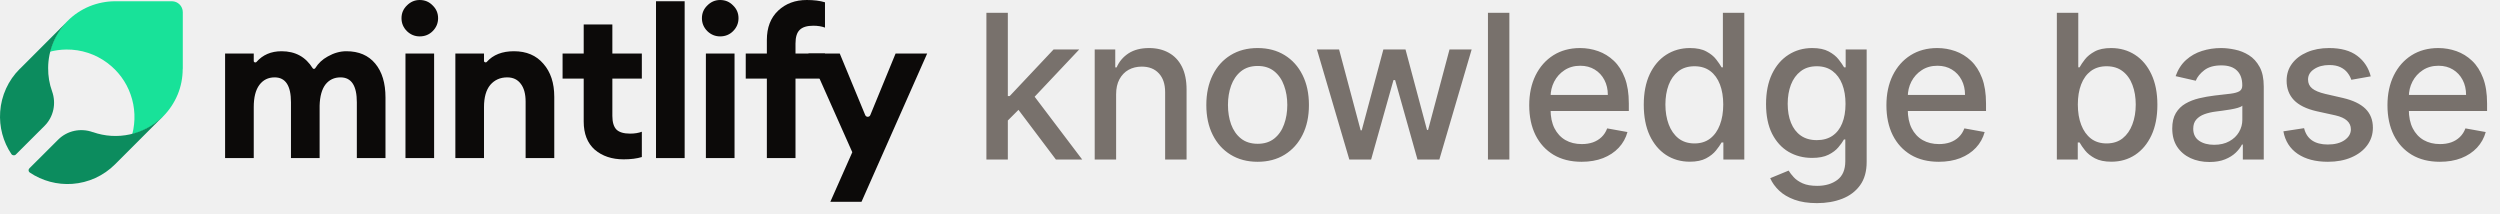
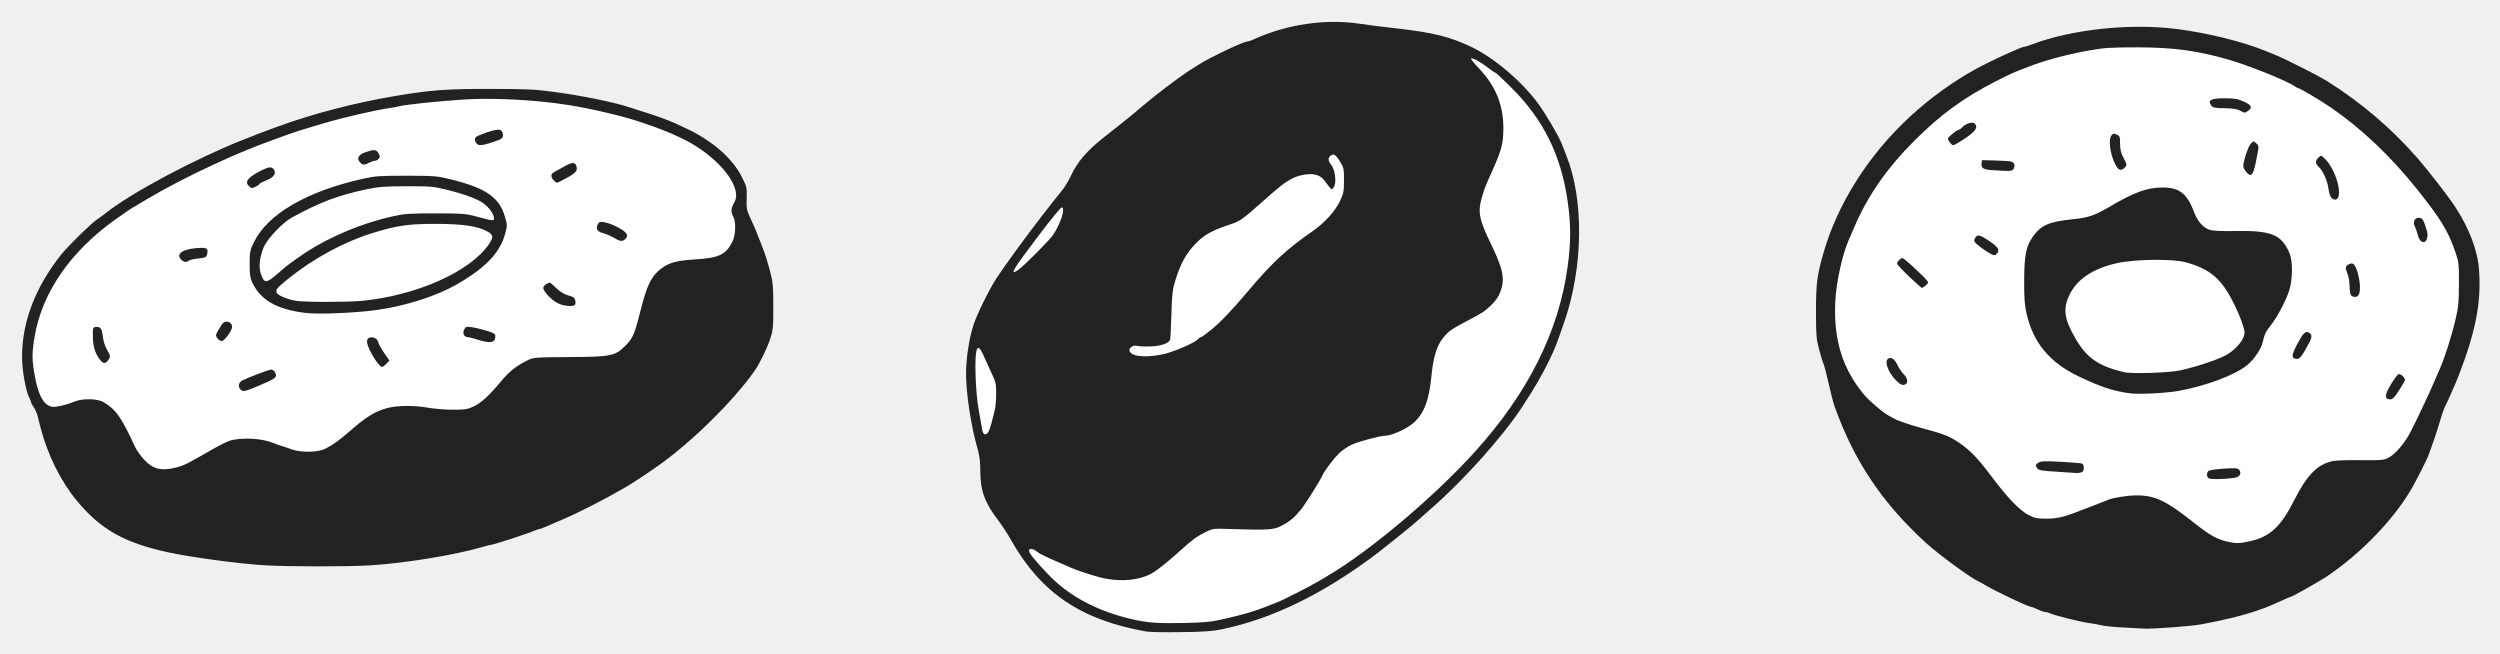
- <svg xmlns="http://www.w3.org/2000/svg" width="223" height="19" viewBox="0 0 223 19" fill="none">
-   <path d="M76.846 18H74.066L76.025 13.579L72.108 4.775H74.906L77.177 10.266C77.261 10.469 77.549 10.469 77.632 10.265L79.886 4.775H82.703L76.846 18Z" fill="#0C0A09" />
-   <path d="M68.404 14.101V7.013H66.52V4.775H68.404V3.563C68.404 2.456 68.74 1.585 69.411 0.951C70.083 0.317 70.934 0 71.966 0C72.601 0 73.142 0.068 73.589 0.205V2.462C73.291 2.35 72.943 2.294 72.545 2.294C71.985 2.294 71.581 2.419 71.332 2.667C71.084 2.904 70.959 3.308 70.959 3.88V4.775H73.589V7.013H70.959V14.101H68.404Z" fill="#0C0A09" />
-   <path d="M64.234 3.246C63.799 3.246 63.419 3.09 63.096 2.779C62.773 2.456 62.611 2.07 62.611 1.623C62.611 1.175 62.773 0.796 63.096 0.485C63.419 0.162 63.799 0 64.234 0C64.694 0 65.079 0.162 65.39 0.485C65.714 0.796 65.875 1.175 65.875 1.623C65.875 2.07 65.714 2.456 65.39 2.779C65.079 3.09 64.694 3.246 64.234 3.246ZM62.965 14.101V4.775H65.521V14.101H62.965Z" fill="#0C0A09" />
-   <path d="M58.516 14.101V0.112H61.071V14.101H58.516Z" fill="#0C0A09" />
-   <path d="M55.629 14.213C54.584 14.213 53.726 13.927 53.055 13.355C52.396 12.771 52.066 11.932 52.066 10.837V7.013H50.182V4.775H52.066V2.182H54.622V4.775H57.252V7.013H54.622V10.334C54.622 10.906 54.746 11.316 54.995 11.565C55.243 11.801 55.648 11.919 56.207 11.919C56.605 11.919 56.953 11.863 57.252 11.751V14.008C56.804 14.145 56.263 14.213 55.629 14.213Z" fill="#0C0A09" />
-   <path d="M40.618 14.102V4.775H43.173V5.436C43.173 5.558 43.339 5.612 43.42 5.521C43.989 4.887 44.796 4.57 45.841 4.57C46.96 4.57 47.836 4.943 48.471 5.689C49.117 6.423 49.441 7.405 49.441 8.636V14.102H46.885V9.065C46.885 8.381 46.742 7.853 46.456 7.48C46.17 7.094 45.766 6.902 45.244 6.902C44.622 6.902 44.118 7.126 43.733 7.573C43.36 8.021 43.173 8.68 43.173 9.55V14.102H40.618Z" fill="#0C0A09" />
-   <path d="M37.436 3.246C37.001 3.246 36.622 3.09 36.299 2.779C35.975 2.456 35.814 2.07 35.814 1.623C35.814 1.175 35.975 0.796 36.299 0.485C36.622 0.162 37.001 0 37.436 0C37.897 0 38.282 0.162 38.593 0.485C38.916 0.796 39.078 1.175 39.078 1.623C39.078 2.07 38.916 2.456 38.593 2.779C38.282 3.09 37.897 3.246 37.436 3.246ZM36.168 14.101V4.775H38.723V14.101H36.168Z" fill="#0C0A09" />
-   <path d="M31.83 14.102V9.121C31.83 7.642 31.345 6.902 30.375 6.902C29.815 6.902 29.368 7.113 29.032 7.536C28.709 7.959 28.534 8.587 28.51 9.42V14.102H25.954V9.121C25.954 7.642 25.469 6.902 24.499 6.902C23.927 6.902 23.473 7.126 23.138 7.573C22.802 8.021 22.634 8.68 22.634 9.55V14.102H20.078V4.775H22.634V5.443C22.634 5.564 22.797 5.618 22.877 5.527C23.44 4.889 24.186 4.57 25.115 4.57C26.341 4.57 27.266 5.075 27.889 6.084C27.941 6.168 28.068 6.167 28.12 6.082C28.389 5.644 28.761 5.296 29.237 5.036C29.784 4.726 30.337 4.57 30.897 4.57C32.004 4.57 32.862 4.937 33.471 5.671C34.081 6.404 34.385 7.412 34.385 8.692V14.102H31.83Z" fill="#0C0A09" />
-   <path d="M16.305 6.139V1.086C16.305 0.544 15.865 0.112 15.331 0.112H10.281C9.488 0.112 8.702 0.269 7.972 0.568C7.242 0.874 6.574 1.314 6.016 1.88L5.977 1.919C5.239 2.666 4.713 3.593 4.446 4.614C4.925 4.488 5.419 4.426 5.914 4.418C7.234 4.402 8.53 4.826 9.582 5.62C10.532 6.327 11.255 7.301 11.648 8.425C12.056 9.564 12.103 10.806 11.797 11.977C12.81 11.71 13.745 11.183 14.491 10.444L14.53 10.405C15.088 9.847 15.535 9.179 15.842 8.449C16.148 7.718 16.297 6.932 16.297 6.139H16.305Z" fill="#18E299" />
-   <path d="M4.295 6.053C4.303 4.503 4.921 3.016 6.008 1.904L1.807 6.108C1.791 6.124 1.775 6.131 1.76 6.147C0.735 7.165 0.117 8.527 0.015 9.967C-0.079 11.313 0.273 12.644 1.024 13.756C1.096 13.862 1.29 13.897 1.4 13.795L3.974 11.227C4.78 10.421 5.03 9.223 4.647 8.151C4.404 7.486 4.287 6.773 4.295 6.053Z" fill="#0C8C5E" />
-   <path d="M14.505 10.406C13.7 11.196 12.69 11.744 11.595 11.987C10.492 12.23 9.349 12.159 8.285 11.784C8.285 11.784 8.277 11.784 8.269 11.784C7.198 11.4 6 11.65 5.195 12.449L2.62 15.016C2.511 15.126 2.526 15.306 2.659 15.392C3.77 16.136 5.101 16.496 6.446 16.402C7.886 16.3 9.24 15.682 10.265 14.656L10.304 14.617L14.505 10.414V10.406Z" fill="#0C8C5E" />
-   <path d="M89.745 10.902L89.733 8.569H90.065L93.977 4.414H96.265L91.803 9.144H91.503L89.745 10.902ZM87.987 14.232V1.142H89.899V14.232H87.987ZM94.188 14.232L90.672 9.566L91.989 8.23L96.534 14.232H94.188ZM99.558 8.403V14.232H97.647V4.414H99.481V6.012H99.603C99.829 5.492 100.182 5.075 100.664 4.759C101.15 4.444 101.761 4.286 102.499 4.286C103.168 4.286 103.754 4.427 104.256 4.708C104.759 4.985 105.149 5.399 105.426 5.948C105.703 6.498 105.842 7.178 105.842 7.987V14.232H103.93V8.218C103.93 7.506 103.745 6.95 103.374 6.549C103.004 6.144 102.494 5.942 101.847 5.942C101.403 5.942 101.009 6.038 100.664 6.23C100.323 6.421 100.053 6.703 99.852 7.073C99.656 7.44 99.558 7.883 99.558 8.403ZM112.18 14.431C111.26 14.431 110.457 14.22 109.771 13.798C109.085 13.376 108.552 12.786 108.173 12.027C107.793 11.269 107.604 10.382 107.604 9.368C107.604 8.35 107.793 7.459 108.173 6.696C108.552 5.933 109.085 5.341 109.771 4.919C110.457 4.497 111.26 4.286 112.18 4.286C113.101 4.286 113.904 4.497 114.59 4.919C115.276 5.341 115.809 5.933 116.188 6.696C116.568 7.459 116.757 8.35 116.757 9.368C116.757 10.382 116.568 11.269 116.188 12.027C115.809 12.786 115.276 13.376 114.59 13.798C113.904 14.22 113.101 14.431 112.18 14.431ZM112.187 12.826C112.783 12.826 113.278 12.668 113.67 12.353C114.062 12.038 114.352 11.618 114.539 11.094C114.731 10.57 114.827 9.992 114.827 9.362C114.827 8.735 114.731 8.16 114.539 7.636C114.352 7.107 114.062 6.683 113.67 6.364C113.278 6.044 112.783 5.884 112.187 5.884C111.586 5.884 111.087 6.044 110.691 6.364C110.299 6.683 110.007 7.107 109.815 7.636C109.628 8.16 109.534 8.735 109.534 9.362C109.534 9.992 109.628 10.57 109.815 11.094C110.007 11.618 110.299 12.038 110.691 12.353C111.087 12.668 111.586 12.826 112.187 12.826ZM120.36 14.232L117.471 4.414H119.446L121.37 11.624H121.466L123.396 4.414H125.372L127.289 11.592H127.385L129.296 4.414H131.271L128.389 14.232H126.439L124.445 7.144H124.298L122.303 14.232H120.36ZM134.636 1.142V14.232H132.725V1.142H134.636ZM141.079 14.431C140.112 14.431 139.279 14.224 138.58 13.81C137.885 13.393 137.348 12.807 136.969 12.053C136.594 11.294 136.407 10.406 136.407 9.387C136.407 8.382 136.594 7.495 136.969 6.728C137.348 5.961 137.877 5.362 138.554 4.932C139.236 4.502 140.033 4.286 140.945 4.286C141.499 4.286 142.036 4.378 142.556 4.561C143.076 4.745 143.542 5.032 143.956 5.424C144.369 5.816 144.695 6.325 144.934 6.952C145.172 7.574 145.291 8.33 145.291 9.221V9.899H137.487V8.467H143.419C143.419 7.964 143.316 7.519 143.112 7.131C142.907 6.739 142.62 6.43 142.249 6.204C141.882 5.978 141.452 5.865 140.958 5.865C140.421 5.865 139.952 5.997 139.551 6.262C139.155 6.521 138.848 6.862 138.631 7.284C138.418 7.702 138.311 8.156 138.311 8.646V9.764C138.311 10.421 138.426 10.979 138.657 11.439C138.891 11.899 139.217 12.251 139.635 12.494C140.052 12.732 140.54 12.852 141.098 12.852C141.461 12.852 141.791 12.801 142.089 12.698C142.387 12.592 142.645 12.434 142.863 12.225C143.08 12.017 143.246 11.759 143.361 11.452L145.17 11.778C145.025 12.31 144.765 12.777 144.39 13.178C144.019 13.574 143.553 13.883 142.99 14.105C142.432 14.322 141.795 14.431 141.079 14.431ZM150.727 14.424C149.935 14.424 149.227 14.222 148.605 13.817C147.987 13.408 147.502 12.826 147.148 12.072C146.798 11.313 146.624 10.404 146.624 9.343C146.624 8.281 146.801 7.374 147.154 6.62C147.512 5.865 148.002 5.288 148.624 4.887C149.247 4.487 149.952 4.286 150.74 4.286C151.35 4.286 151.84 4.389 152.21 4.593C152.585 4.793 152.875 5.028 153.08 5.296C153.289 5.565 153.45 5.801 153.566 6.006H153.681V1.142H155.592V14.232H153.725V12.705H153.566C153.45 12.914 153.284 13.152 153.067 13.421C152.854 13.689 152.56 13.924 152.185 14.124C151.81 14.324 151.324 14.424 150.727 14.424ZM151.149 12.794C151.699 12.794 152.164 12.649 152.543 12.36C152.926 12.066 153.216 11.659 153.412 11.139C153.612 10.619 153.713 10.014 153.713 9.323C153.713 8.642 153.615 8.045 153.419 7.534C153.223 7.022 152.935 6.624 152.556 6.338C152.176 6.053 151.708 5.91 151.149 5.91C150.574 5.91 150.095 6.059 149.711 6.357C149.328 6.656 149.038 7.063 148.842 7.578C148.65 8.094 148.554 8.676 148.554 9.323C148.554 9.98 148.652 10.57 148.848 11.094C149.044 11.618 149.334 12.034 149.718 12.34C150.105 12.643 150.583 12.794 151.149 12.794ZM162.076 18.119C161.296 18.119 160.625 18.017 160.063 17.812C159.504 17.607 159.048 17.337 158.695 17C158.341 16.663 158.077 16.295 157.902 15.894L159.545 15.217C159.66 15.404 159.813 15.602 160.005 15.811C160.201 16.024 160.465 16.205 160.798 16.355C161.134 16.504 161.567 16.578 162.095 16.578C162.82 16.578 163.418 16.401 163.891 16.048C164.364 15.698 164.601 15.14 164.601 14.373V12.443H164.48C164.364 12.652 164.198 12.884 163.981 13.139C163.768 13.395 163.474 13.617 163.099 13.804C162.724 13.992 162.236 14.085 161.635 14.085C160.859 14.085 160.161 13.904 159.538 13.542C158.921 13.176 158.431 12.636 158.068 11.925C157.71 11.209 157.531 10.329 157.531 9.285C157.531 8.241 157.708 7.346 158.062 6.6C158.42 5.855 158.91 5.284 159.532 4.887C160.154 4.487 160.859 4.286 161.648 4.286C162.257 4.286 162.749 4.389 163.124 4.593C163.499 4.793 163.791 5.028 164 5.296C164.213 5.565 164.377 5.801 164.492 6.006H164.633V4.414H166.506V14.45C166.506 15.293 166.31 15.986 165.918 16.527C165.526 17.068 164.995 17.469 164.326 17.729C163.661 17.989 162.911 18.119 162.076 18.119ZM162.057 12.5C162.607 12.5 163.071 12.372 163.45 12.117C163.834 11.857 164.124 11.486 164.32 11.004C164.52 10.519 164.62 9.937 164.62 9.259C164.62 8.599 164.522 8.017 164.326 7.514C164.13 7.012 163.842 6.62 163.463 6.338C163.084 6.053 162.615 5.91 162.057 5.91C161.482 5.91 161.002 6.059 160.619 6.357C160.235 6.651 159.945 7.052 159.749 7.559C159.558 8.066 159.462 8.633 159.462 9.259C159.462 9.903 159.56 10.467 159.756 10.953C159.952 11.439 160.242 11.818 160.625 12.091C161.013 12.364 161.49 12.5 162.057 12.5ZM172.941 14.431C171.973 14.431 171.14 14.224 170.441 13.81C169.747 13.393 169.21 12.807 168.83 12.053C168.455 11.294 168.268 10.406 168.268 9.387C168.268 8.382 168.455 7.495 168.83 6.728C169.21 5.961 169.738 5.362 170.416 4.932C171.097 4.502 171.894 4.286 172.806 4.286C173.36 4.286 173.897 4.378 174.417 4.561C174.937 4.745 175.404 5.032 175.817 5.424C176.23 5.816 176.556 6.325 176.795 6.952C177.034 7.574 177.153 8.33 177.153 9.221V9.899H169.348V8.467H175.28C175.28 7.964 175.178 7.519 174.973 7.131C174.769 6.739 174.481 6.43 174.11 6.204C173.744 5.978 173.313 5.865 172.819 5.865C172.282 5.865 171.813 5.997 171.413 6.262C171.017 6.521 170.71 6.862 170.492 7.284C170.279 7.702 170.173 8.156 170.173 8.646V9.764C170.173 10.421 170.288 10.979 170.518 11.439C170.752 11.899 171.078 12.251 171.496 12.494C171.914 12.732 172.401 12.852 172.96 12.852C173.322 12.852 173.652 12.801 173.95 12.698C174.249 12.592 174.507 12.434 174.724 12.225C174.941 12.017 175.107 11.759 175.222 11.452L177.031 11.778C176.887 12.31 176.627 12.777 176.252 13.178C175.881 13.574 175.414 13.883 174.852 14.105C174.294 14.322 173.656 14.431 172.941 14.431ZM183.471 14.232V1.142H185.382V6.006H185.497C185.608 5.801 185.767 5.565 185.976 5.296C186.185 5.028 186.475 4.793 186.846 4.593C187.216 4.389 187.706 4.286 188.316 4.286C189.108 4.286 189.816 4.487 190.438 4.887C191.06 5.288 191.548 5.865 191.902 6.62C192.26 7.374 192.439 8.281 192.439 9.343C192.439 10.404 192.262 11.313 191.908 12.072C191.554 12.826 191.069 13.408 190.451 13.817C189.833 14.222 189.127 14.424 188.335 14.424C187.738 14.424 187.25 14.324 186.871 14.124C186.496 13.924 186.202 13.689 185.989 13.421C185.776 13.152 185.612 12.914 185.497 12.705H185.337V14.232H183.471ZM185.343 9.323C185.343 10.014 185.444 10.619 185.644 11.139C185.844 11.659 186.134 12.066 186.513 12.36C186.892 12.649 187.357 12.794 187.907 12.794C188.478 12.794 188.955 12.643 189.338 12.34C189.722 12.034 190.012 11.618 190.208 11.094C190.408 10.57 190.508 9.98 190.508 9.323C190.508 8.676 190.41 8.094 190.214 7.578C190.022 7.063 189.733 6.656 189.345 6.357C188.961 6.059 188.482 5.91 187.907 5.91C187.353 5.91 186.884 6.053 186.5 6.338C186.121 6.624 185.833 7.022 185.637 7.534C185.441 8.045 185.343 8.642 185.343 9.323ZM197.082 14.45C196.46 14.45 195.897 14.335 195.394 14.105C194.892 13.87 194.493 13.531 194.199 13.088C193.909 12.645 193.764 12.102 193.764 11.458C193.764 10.904 193.871 10.448 194.084 10.09C194.297 9.732 194.585 9.449 194.947 9.24C195.309 9.031 195.714 8.874 196.161 8.767C196.609 8.661 197.065 8.58 197.529 8.524C198.117 8.456 198.595 8.401 198.961 8.358C199.328 8.311 199.594 8.237 199.76 8.134C199.926 8.032 200.01 7.866 200.01 7.636V7.591C200.01 7.033 199.852 6.6 199.536 6.293C199.225 5.987 198.761 5.833 198.143 5.833C197.5 5.833 196.992 5.976 196.622 6.262C196.255 6.543 196.002 6.856 195.861 7.201L194.065 6.792C194.278 6.195 194.589 5.714 194.998 5.347C195.411 4.977 195.887 4.708 196.424 4.542C196.96 4.372 197.525 4.286 198.117 4.286C198.51 4.286 198.925 4.333 199.364 4.427C199.807 4.517 200.22 4.683 200.604 4.926C200.992 5.168 201.309 5.516 201.556 5.968C201.804 6.415 201.927 6.997 201.927 7.713V14.232H200.061V12.89H199.984C199.86 13.137 199.675 13.38 199.428 13.619C199.181 13.857 198.863 14.056 198.475 14.213C198.088 14.371 197.623 14.45 197.082 14.45ZM197.497 12.916C198.026 12.916 198.478 12.811 198.853 12.602C199.232 12.394 199.519 12.121 199.715 11.784C199.916 11.443 200.016 11.079 200.016 10.691V9.426C199.948 9.494 199.816 9.558 199.62 9.617C199.428 9.673 199.208 9.722 198.961 9.764C198.714 9.803 198.473 9.839 198.239 9.873C198.005 9.903 197.809 9.928 197.651 9.95C197.28 9.997 196.941 10.075 196.635 10.186C196.332 10.297 196.089 10.457 195.906 10.666C195.727 10.87 195.637 11.143 195.637 11.484C195.637 11.957 195.812 12.315 196.161 12.558C196.511 12.796 196.956 12.916 197.497 12.916ZM211.47 6.811L209.738 7.118C209.665 6.896 209.55 6.686 209.393 6.485C209.239 6.285 209.03 6.121 208.766 5.993C208.502 5.865 208.172 5.801 207.775 5.801C207.234 5.801 206.782 5.923 206.42 6.166C206.058 6.404 205.877 6.713 205.877 7.093C205.877 7.421 205.998 7.685 206.241 7.885C206.484 8.085 206.876 8.249 207.417 8.377L208.977 8.735C209.881 8.944 210.554 9.266 210.997 9.7C211.44 10.135 211.662 10.7 211.662 11.394C211.662 11.982 211.491 12.507 211.15 12.967C210.814 13.423 210.343 13.781 209.738 14.041C209.137 14.301 208.44 14.431 207.648 14.431C206.548 14.431 205.651 14.196 204.957 13.727C204.262 13.254 203.836 12.583 203.678 11.714L205.525 11.433C205.64 11.914 205.877 12.279 206.235 12.526C206.593 12.769 207.059 12.89 207.635 12.89C208.261 12.89 208.762 12.76 209.137 12.5C209.512 12.236 209.699 11.914 209.699 11.535C209.699 11.228 209.584 10.97 209.354 10.761C209.128 10.553 208.781 10.395 208.312 10.289L206.65 9.924C205.734 9.715 205.057 9.383 204.618 8.927C204.183 8.471 203.966 7.894 203.966 7.195C203.966 6.615 204.128 6.108 204.452 5.673C204.775 5.239 205.223 4.9 205.794 4.657C206.365 4.41 207.019 4.286 207.756 4.286C208.817 4.286 209.653 4.517 210.262 4.977C210.871 5.433 211.274 6.044 211.47 6.811ZM217.635 14.431C216.667 14.431 215.834 14.224 215.135 13.81C214.441 13.393 213.904 12.807 213.525 12.053C213.15 11.294 212.962 10.406 212.962 9.387C212.962 8.382 213.15 7.495 213.525 6.728C213.904 5.961 214.432 5.362 215.11 4.932C215.792 4.502 216.589 4.286 217.5 4.286C218.054 4.286 218.591 4.378 219.111 4.561C219.631 4.745 220.098 5.032 220.511 5.424C220.924 5.816 221.25 6.325 221.489 6.952C221.728 7.574 221.847 8.33 221.847 9.221V9.899H214.042V8.467H219.974C219.974 7.964 219.872 7.519 219.667 7.131C219.463 6.739 219.175 6.43 218.804 6.204C218.438 5.978 218.008 5.865 217.513 5.865C216.976 5.865 216.508 5.997 216.107 6.262C215.711 6.521 215.404 6.862 215.187 7.284C214.973 7.702 214.867 8.156 214.867 8.646V9.764C214.867 10.421 214.982 10.979 215.212 11.439C215.446 11.899 215.772 12.251 216.19 12.494C216.608 12.732 217.096 12.852 217.654 12.852C218.016 12.852 218.346 12.801 218.645 12.698C218.943 12.592 219.201 12.434 219.418 12.225C219.635 12.017 219.802 11.759 219.917 11.452L221.726 11.778C221.581 12.31 221.321 12.777 220.946 13.178C220.575 13.574 220.108 13.883 219.546 14.105C218.988 14.322 218.351 14.431 217.635 14.431Z" fill="#78716C" />
+ <svg xmlns="http://www.w3.org/2000/svg" viewBox="14 2 482 126" width="482" height="126" role="img" aria-labelledby="t">
+   <path fill="#FFFFFF" fill-rule="evenodd" d="M235.00 123.75C229.84 122.89 226.23 121.76 222.49 119.80C216.86 116.84 212.56 112.53 209.00 106.25C208.26 104.94 207.13 103.20 206.50 102.38C203.88 98.98 203.00 96.58 203.00 92.87C203.00 91.14 202.85 89.83 202.53 88.73C201.16 84.00 200.25 78.14 200.25 74.00C200.25 64.83 203.48 58.16 215.06 43.38C217.53 40.23 217.43 40.36 218.64 38.87C219.21 38.19 220.02 36.86 220.45 35.93C221.69 33.23 223.55 31.07 226.88 28.43C227.15 28.22 228.56 27.11 230.00 25.97C231.44 24.83 233.53 23.12 234.62 22.17C236.64 20.43 241.27 16.92 243.12 15.72C246.12 13.80 246.13 13.79 249.12 12.30C251.87 10.93 254.06 10.00 254.51 10.00C254.67 10.00 255.15 9.84 255.59 9.64C262.13 6.65 269.54 5.57 276.32 6.60C277.59 6.80 280.76 7.20 283.38 7.49C288.49 8.07 291.97 8.75 294.41 9.66C299.02 11.37 302.54 13.63 306.59 17.49C308.35 19.17 311.36 22.80 312.10 24.12C312.33 24.54 312.75 25.27 313.04 25.75C313.95 27.26 314.77 28.84 315.12 29.75C315.30 30.23 315.69 31.22 315.97 31.94C317.50 35.75 318.50 41.71 318.50 46.91C318.50 49.31 317.88 56.33 317.64 56.73C317.57 56.83 317.29 57.92 317.02 59.15C316.38 61.95 315.71 64.24 315.00 66.00C314.70 66.76 314.28 67.82 314.08 68.36C313.49 69.96 312.01 72.95 310.43 75.71C305.87 83.71 299.40 91.49 291.12 98.95C286.13 103.45 286.25 103.34 283.25 105.78C280.11 108.32 277.84 110.00 273.88 112.69C269.99 115.32 266.11 117.47 261.38 119.64C260.33 120.11 257.62 121.12 256.12 121.59C252.36 122.78 250.19 123.29 247.00 123.75C245.11 124.02 236.65 124.02 235.00 123.75ZM423.50 122.99C421.64 122.90 419.68 122.70 419.12 122.55C418.57 122.41 417.51 122.21 416.75 122.12C415.21 121.93 409.92 120.61 409.23 120.24C408.98 120.11 408.58 120.00 408.33 119.99C408.08 119.99 407.43 119.77 406.88 119.50C406.32 119.23 405.75 119.01 405.60 119.01C405.05 118.99 398.77 116.02 396.88 114.88C396.32 114.55 395.64 114.17 395.35 114.04C393.75 113.29 387.82 108.94 385.36 106.70C376.84 98.92 371.43 90.84 367.67 80.25C367.45 79.63 366.94 77.65 366.54 75.85C366.14 74.05 365.69 72.36 365.56 72.10C365.42 71.84 365.04 70.61 364.72 69.38C364.19 67.36 364.12 66.59 364.12 62.00C364.12 56.68 364.32 55.11 365.53 50.88C368.24 41.36 374.15 32.01 382.13 24.59C385.93 21.06 390.44 17.78 394.88 15.34C397.69 13.79 403.75 11.00 404.31 11.00C404.48 11.00 405.18 10.79 405.87 10.52C413.48 7.64 424.86 6.44 433.75 7.60C439.64 8.36 446.23 9.98 450.62 11.75C451.04 11.92 451.94 12.28 452.62 12.56C454.64 13.38 460.98 16.58 462.62 17.61C469.14 21.69 474.96 26.64 480.00 32.38C482.02 34.68 485.98 39.78 487.28 41.75C490.09 46.03 491.71 50.31 491.97 54.15C492.39 60.39 491.34 65.81 488.05 74.38C487.52 75.76 485.67 79.96 485.27 80.67C485.14 80.92 484.79 81.97 484.49 83.00C484.00 84.72 482.95 87.82 482.12 90.00C481.82 90.76 480.24 93.90 479.22 95.75C475.84 101.85 469.16 108.81 462.38 113.29C461.18 114.08 456.02 117.00 455.82 117.00C455.74 117.00 455.16 117.24 454.53 117.53C452.10 118.64 451.33 118.96 450.00 119.44C446.83 120.57 443.12 121.51 438.38 122.38C436.47 122.73 428.99 123.29 427.38 123.20C427.10 123.18 425.36 123.09 423.50 122.99ZM65.00 110.99C60.28 110.72 50.76 109.44 46.38 108.48C37.95 106.64 33.42 104.09 28.82 98.55C25.75 94.86 23.17 89.67 21.83 84.50C21.64 83.74 21.37 82.69 21.23 82.15C21.09 81.61 20.76 80.87 20.49 80.49C20.22 80.11 20.00 79.70 20.00 79.59C20.00 79.47 19.83 79.05 19.62 78.65C18.90 77.27 18.25 73.52 18.25 70.76C18.26 62.72 21.71 55.08 28.38 48.34C31.87 44.81 36.81 41.01 40.62 38.90C41.04 38.67 41.97 38.15 42.69 37.74C43.41 37.34 44.59 36.67 45.31 36.26C46.70 35.48 52.26 32.71 54.38 31.76C55.06 31.45 56.19 30.94 56.88 30.63C58.06 30.09 59.04 29.69 62.06 28.47C62.78 28.18 63.86 27.73 64.44 27.47C65.03 27.21 65.65 27.00 65.82 26.99C65.99 26.99 66.58 26.77 67.12 26.50C67.67 26.23 68.33 26.01 68.57 26.01C68.82 26.00 69.33 25.84 69.71 25.65C70.08 25.45 71.00 25.12 71.76 24.91C72.51 24.70 73.91 24.29 74.88 24.00C81.62 21.99 88.62 20.56 96.50 19.58C102.13 18.87 115.15 18.94 120.75 19.70C127.24 20.58 133.75 21.98 137.38 23.29C137.79 23.44 138.57 23.69 139.12 23.85C140.34 24.20 142.36 24.92 143.38 25.37C145.42 26.27 148.63 27.88 149.40 28.41C149.88 28.73 150.33 29.00 150.40 29.00C150.78 29.00 154.20 32.08 155.27 33.37C157.32 35.88 157.85 37.21 157.92 40.09C157.98 42.08 158.11 42.80 158.59 43.84C159.38 45.53 159.81 46.56 160.50 48.38C160.81 49.20 161.22 50.27 161.41 50.75C161.60 51.23 162.05 52.75 162.42 54.12C163.03 56.40 163.09 57.03 163.09 61.12C163.09 65.32 163.04 65.75 162.44 67.50C161.75 69.48 160.42 72.18 159.45 73.55C155.38 79.33 147.31 87.27 141.00 91.72C138.43 93.53 136.17 95.03 134.60 95.94C130.44 98.37 125.42 100.93 122.00 102.36C121.11 102.74 119.89 103.26 119.31 103.52C118.72 103.78 118.12 104.00 117.97 104.00C117.82 104.00 117.35 104.17 116.91 104.37C115.98 104.80 109.25 107.00 108.86 107.00C108.71 107.00 107.86 107.21 106.98 107.47C101.70 109.02 92.06 110.59 85.25 111.01C81.09 111.27 69.61 111.26 65.00 110.99Z" />
+   <path fill="#222222" fill-rule="evenodd" d="M235.00 123.76C222.49 121.56 214.74 116.35 209.00 106.25C208.26 104.94 207.13 103.20 206.50 102.38C203.88 98.98 203.00 96.58 203.00 92.87C203.00 91.11 202.85 89.84 202.53 88.73C201.26 84.43 200.25 77.94 200.25 74.03C200.25 71.07 200.87 67.09 201.74 64.50C202.41 62.49 204.83 57.59 206.14 55.61C207.57 53.41 212.03 47.30 214.69 43.88C217.30 40.51 217.24 40.59 218.64 38.87C219.21 38.19 220.02 36.86 220.45 35.93C221.69 33.23 223.55 31.07 226.88 28.43C227.15 28.22 228.56 27.11 230.00 25.97C231.44 24.83 233.53 23.12 234.62 22.17C236.64 20.43 241.27 16.92 243.12 15.72C246.12 13.80 246.13 13.79 249.12 12.30C251.87 10.93 254.06 10.00 254.51 10.00C254.67 10.00 255.15 9.84 255.59 9.64C262.13 6.65 269.54 5.57 276.32 6.60C277.59 6.80 280.76 7.20 283.38 7.49C290.32 8.28 293.46 9.05 297.58 11.00C302.01 13.09 307.31 17.57 310.59 22.01C311.98 23.89 314.61 28.38 315.11 29.72C315.30 30.22 315.69 31.22 315.98 31.95C319.44 40.61 319.26 53.60 315.54 64.26C314.04 68.57 313.80 69.18 312.81 71.23C311.29 74.36 310.05 76.51 307.53 80.38C303.85 86.03 296.40 94.38 290.12 99.89C288.75 101.09 287.23 102.43 286.75 102.86C285.86 103.66 280.22 108.17 278.87 109.18C268.74 116.69 259.38 121.23 249.81 123.28C247.85 123.70 246.29 123.82 241.75 123.88C238.66 123.93 235.62 123.87 235.00 123.76ZM423.50 122.99C421.64 122.90 419.68 122.70 419.12 122.55C418.57 122.41 417.51 122.21 416.75 122.12C415.21 121.93 409.92 120.61 409.23 120.24C408.98 120.11 408.58 120.00 408.33 119.99C408.08 119.99 407.43 119.77 406.88 119.50C406.32 119.23 405.75 119.01 405.60 119.01C405.05 118.99 398.77 116.02 396.88 114.88C396.32 114.55 395.64 114.17 395.35 114.04C393.75 113.29 387.82 108.94 385.36 106.70C376.84 98.92 371.43 90.84 367.67 80.25C367.45 79.63 366.94 77.65 366.54 75.85C366.14 74.05 365.69 72.36 365.56 72.10C365.42 71.84 365.04 70.61 364.72 69.38C364.19 67.36 364.12 66.59 364.12 62.00C364.12 56.68 364.32 55.11 365.53 50.88C368.24 41.36 374.15 32.01 382.13 24.59C385.93 21.06 390.44 17.78 394.88 15.34C397.69 13.79 403.75 11.00 404.31 11.00C404.48 11.00 405.18 10.79 405.87 10.52C413.48 7.64 424.86 6.44 433.75 7.60C439.64 8.36 446.23 9.98 450.62 11.75C451.04 11.92 451.94 12.28 452.62 12.56C454.64 13.38 460.98 16.58 462.62 17.61C469.14 21.69 474.96 26.64 480.00 32.38C482.02 34.68 485.98 39.78 487.28 41.75C490.09 46.03 491.71 50.31 491.97 54.15C492.39 60.39 491.34 65.81 488.05 74.38C487.52 75.76 485.67 79.96 485.27 80.67C485.14 80.92 484.79 81.97 484.49 83.00C484.00 84.72 482.95 87.82 482.12 90.00C481.82 90.76 480.24 93.90 479.22 95.75C475.84 101.85 469.16 108.81 462.38 113.29C461.18 114.08 456.02 117.00 455.82 117.00C455.74 117.00 455.16 117.24 454.53 117.53C452.10 118.64 451.33 118.96 450.00 119.44C446.83 120.57 443.12 121.51 438.38 122.38C436.47 122.73 428.99 123.29 427.38 123.20C427.10 123.18 425.36 123.09 423.50 122.99ZM250.25 121.28C253.76 120.47 255.97 119.82 258.00 119.00C258.76 118.70 259.79 118.29 260.30 118.10C261.33 117.72 266.87 114.89 268.25 114.05C268.73 113.75 269.52 113.28 270.00 113.00C278.05 108.29 290.58 97.73 298.39 89.07C308.64 77.72 314.55 65.90 316.26 53.28C316.88 48.71 316.88 45.25 316.25 40.86C314.97 31.91 311.61 25.11 305.44 18.94C303.82 17.32 302.40 16.00 302.29 16.00C302.18 16.00 301.46 15.51 300.69 14.91C299.28 13.82 297.84 13.07 297.61 13.31C297.54 13.38 298.26 14.26 299.21 15.26C302.34 18.56 303.84 22.23 303.85 26.62C303.85 29.67 303.54 30.87 301.63 35.12C300.36 37.94 300.17 38.44 299.72 40.00C298.88 42.89 299.15 44.27 301.50 49.13C303.85 54.00 304.19 55.80 303.25 58.31C302.93 59.18 302.34 60.03 301.57 60.77C300.19 62.09 299.96 62.24 296.62 64.00C293.69 65.55 293.24 65.87 292.11 67.30C291.01 68.69 290.30 71.07 289.99 74.40C289.53 79.23 288.56 81.75 286.47 83.58C285.23 84.66 282.29 86.00 281.15 86.00C280.17 86.00 276.07 87.08 274.65 87.72C273.84 88.08 272.67 88.88 272.06 89.50C271.08 90.49 269.26 92.92 268.98 93.62C268.62 94.51 265.74 99.10 264.87 100.18C263.54 101.82 262.72 102.51 261.03 103.39C259.53 104.17 258.43 104.23 251.25 103.99C248.05 103.88 247.81 103.91 246.62 104.49C244.81 105.38 243.86 106.06 241.73 108.00C239.63 109.91 237.47 111.67 236.46 112.31C233.80 113.99 229.63 114.33 225.62 113.19C223.39 112.55 221.58 111.94 220.62 111.51C220.35 111.39 218.89 110.75 217.38 110.10C215.86 109.45 214.40 108.73 214.12 108.49C213.02 107.57 212.03 107.62 212.53 108.58C213.00 109.46 215.83 112.61 217.54 114.15C221.32 117.55 226.23 119.97 232.18 121.37C235.10 122.06 237.34 122.23 242.38 122.11C246.48 122.02 247.55 121.90 250.25 121.28ZM65.00 110.99C60.28 110.72 50.76 109.44 46.38 108.48C37.95 106.64 33.42 104.09 28.82 98.55C25.75 94.86 23.17 89.67 21.83 84.50C21.64 83.74 21.37 82.69 21.23 82.15C21.09 81.61 20.76 80.87 20.49 80.49C20.22 80.11 20.00 79.70 20.00 79.59C20.00 79.47 19.83 79.06 19.64 78.68C18.96 77.39 18.25 73.36 18.25 70.82C18.25 64.04 20.79 57.40 25.78 51.10C27.08 49.46 31.68 44.96 32.73 44.30C33.09 44.08 33.88 43.49 34.50 43.00C39.23 39.22 51.58 32.63 60.81 28.97C64.00 27.71 64.82 27.39 67.38 26.46C74.25 23.94 82.36 21.82 90.12 20.52C97.06 19.35 100.02 19.13 108.50 19.14C115.47 19.15 117.21 19.23 120.75 19.71C126.29 20.46 131.99 21.62 135.25 22.65C142.04 24.80 142.97 25.15 146.62 26.91C151.50 29.27 155.26 32.59 157.00 36.06C157.99 38.03 158.02 38.18 157.96 40.24C157.90 42.10 157.98 42.55 158.54 43.75C159.37 45.50 159.79 46.51 160.50 48.38C160.81 49.20 161.22 50.27 161.41 50.75C161.60 51.23 162.05 52.75 162.42 54.12C163.03 56.40 163.09 57.03 163.09 61.12C163.09 65.32 163.04 65.75 162.44 67.50C161.75 69.48 160.42 72.18 159.45 73.55C155.38 79.33 147.31 87.27 141.00 91.72C138.43 93.53 136.17 95.03 134.60 95.94C130.44 98.37 125.42 100.93 122.00 102.36C121.11 102.74 119.89 103.26 119.31 103.52C118.72 103.78 118.12 104.00 117.97 104.00C117.82 104.00 117.35 104.17 116.91 104.37C115.98 104.80 109.25 107.00 108.86 107.00C108.71 107.00 107.86 107.21 106.98 107.47C101.70 109.02 92.06 110.59 85.25 111.01C81.09 111.27 69.61 111.26 65.00 110.99ZM447.83 106.34C451.66 105.48 453.77 103.52 456.32 98.45C458.80 93.52 460.84 91.47 463.88 90.87C464.43 90.76 466.81 90.69 469.17 90.72C473.05 90.77 473.57 90.72 474.46 90.27C475.87 89.55 477.71 87.36 478.92 84.96C480.37 82.08 482.54 77.45 483.36 75.50C483.74 74.61 484.20 73.54 484.39 73.12C485.25 71.25 486.66 66.86 487.40 63.70C487.98 61.25 488.07 60.32 488.08 56.75C488.10 52.91 488.05 52.49 487.43 50.70C485.97 46.47 484.64 44.29 480.02 38.50C474.88 32.07 469.32 26.80 463.38 22.72C461.38 21.35 457.42 19.00 457.11 19.00C457.02 19.00 456.65 18.80 456.29 18.55C454.81 17.54 447.58 14.64 443.88 13.56C437.63 11.75 433.15 11.14 426.12 11.13C420.91 11.13 419.70 11.21 416.88 11.71C412.27 12.54 408.06 13.68 404.75 15.00C403.99 15.31 402.98 15.70 402.50 15.88C402.02 16.07 400.31 16.89 398.71 17.71C392.55 20.87 388.13 24.10 383.11 29.11C377.77 34.45 374.08 39.75 371.47 45.88C371.06 46.84 370.62 47.85 370.50 48.12C369.22 50.97 368.05 56.26 367.85 60.02C367.47 67.42 369.20 73.07 373.38 78.08C374.43 79.35 377.19 81.67 378.25 82.19C378.59 82.36 379.04 82.60 379.25 82.73C379.82 83.09 382.16 83.89 384.25 84.46C388.86 85.70 389.76 86.05 391.62 87.30C393.86 88.81 395.27 90.27 398.07 94.00C401.14 98.08 403.44 100.46 405.18 101.34C406.28 101.90 406.81 102.00 408.60 102.00C410.76 102.00 412.26 101.61 416.25 100.00C417.01 99.70 418.07 99.29 418.62 99.09C419.18 98.89 419.96 98.57 420.38 98.39C421.32 97.96 424.31 97.50 426.05 97.51C429.55 97.53 431.73 98.59 437.12 102.88C439.94 105.11 441.33 105.91 443.17 106.36C445.11 106.82 445.70 106.82 447.83 106.34ZM439.79 94.19C439.40 93.80 439.42 93.13 439.82 92.79C440.00 92.64 441.33 92.45 442.77 92.35C444.99 92.21 445.43 92.24 445.71 92.58C446.23 93.20 445.84 93.97 444.92 94.10C442.83 94.42 440.06 94.46 439.79 94.19ZM410.75 92.96C407.81 92.79 407.07 92.67 406.81 92.33C406.38 91.74 406.42 91.56 407.06 91.17C407.52 90.90 408.36 90.87 411.38 91.04C413.44 91.16 415.27 91.31 415.44 91.37C415.61 91.43 415.75 91.81 415.75 92.21C415.75 92.76 415.61 92.98 415.19 93.09C414.88 93.18 414.57 93.23 414.50 93.21C414.43 93.19 412.74 93.08 410.75 92.96ZM47.98 92.13C49.49 91.74 49.98 91.49 54.49 88.90C56.07 87.99 57.76 87.12 58.24 86.98C60.57 86.28 64.53 86.49 66.75 87.43C67.23 87.64 67.96 87.90 68.38 88.01C68.79 88.12 69.63 88.41 70.25 88.64C71.96 89.28 75.33 89.23 76.67 88.54C78.15 87.78 79.34 86.95 80.98 85.52C84.54 82.40 86.11 81.41 88.50 80.72C90.48 80.15 93.79 80.11 96.62 80.62C97.72 80.82 99.82 80.99 101.29 80.99C103.60 81.00 104.12 80.92 105.28 80.38C106.76 79.70 108.30 78.29 110.58 75.54C112.17 73.63 113.50 72.57 115.62 71.51C116.86 70.90 116.98 70.89 123.74 70.84C131.91 70.79 132.58 70.65 134.62 68.61C136.02 67.20 136.37 66.38 137.52 61.79C138.73 56.97 139.57 55.26 141.43 53.82C142.97 52.63 144.44 52.23 148.06 52.01C152.65 51.73 153.95 51.10 155.22 48.57C155.85 47.32 155.93 44.73 155.37 43.75C154.87 42.87 154.92 42.17 155.53 41.13C156.15 40.07 156.05 38.83 155.21 37.16C153.63 34.06 149.56 30.56 145.12 28.51C142.53 27.31 141.73 27.00 137.88 25.66C134.54 24.49 128.21 22.98 123.62 22.25C117.12 21.22 108.72 20.80 102.88 21.22C98.02 21.56 92.23 22.17 91.05 22.47C90.54 22.60 89.56 22.78 88.88 22.87C86.85 23.14 80.34 24.62 77.38 25.49C71.99 27.07 70.56 27.53 67.88 28.52C64.53 29.75 63.08 30.30 62.62 30.50C62.35 30.62 61.39 31.01 60.50 31.38C58.89 32.04 58.52 32.20 55.12 33.76C50.52 35.88 45.84 38.31 42.28 40.43C41.23 41.06 40.15 41.70 39.88 41.86C39.27 42.20 37.80 43.19 36.12 44.40C27.44 50.64 22.05 58.53 20.65 67.03C20.13 70.14 20.15 71.34 20.72 74.54C21.29 77.68 22.16 79.56 23.31 80.16C24.02 80.52 24.31 80.54 25.62 80.27C26.45 80.10 27.62 79.74 28.22 79.48C29.81 78.78 32.75 78.81 33.97 79.54C36.39 80.98 37.35 82.35 40.13 88.34C40.38 88.86 41.12 89.89 41.79 90.62C43.47 92.46 45.13 92.87 47.98 92.13ZM204.49 85.39C204.65 85.19 204.95 84.37 205.16 83.58C205.36 82.78 205.64 81.67 205.78 81.12C205.93 80.58 206.05 79.16 206.06 77.99C206.08 75.99 206.01 75.71 205.08 73.74C204.53 72.58 203.88 71.15 203.63 70.56C202.42 67.73 201.93 68.93 202.09 74.36C202.16 76.86 202.40 79.46 202.73 81.25C203.01 82.83 203.31 84.49 203.39 84.94C203.53 85.80 203.99 85.99 204.49 85.39ZM474.17 78.83C473.79 78.45 474.06 77.58 475.05 75.97C475.63 75.03 476.25 74.21 476.43 74.14C476.86 73.97 477.83 74.94 477.66 75.38C477.59 75.56 477.06 76.45 476.47 77.36C475.71 78.55 475.27 79.00 474.88 79.00C474.58 79.00 474.26 78.92 474.17 78.83ZM424.75 77.84C421.59 77.45 419.02 76.61 414.75 74.56C409.21 71.90 406.08 68.17 404.77 62.67C404.35 60.86 404.25 59.68 404.26 56.17C404.27 51.28 404.61 49.52 405.91 47.67C407.53 45.38 409.02 44.74 413.80 44.25C416.57 43.98 417.93 43.51 420.62 41.92C425.46 39.07 427.94 38.16 430.88 38.15C434.23 38.14 435.67 39.28 437.10 43.09C437.70 44.66 438.79 45.89 439.95 46.29C440.59 46.51 442.13 46.59 444.93 46.54C451.90 46.42 453.84 47.20 455.39 50.74C456.10 52.39 456.05 56.05 455.28 58.25C454.59 60.24 452.96 63.28 451.88 64.62C450.84 65.92 450.63 66.35 450.26 67.92C449.93 69.35 448.57 71.35 447.18 72.45C444.77 74.37 439.27 76.42 434.00 77.37C431.66 77.79 426.46 78.06 424.75 77.84ZM60.39 77.10C59.82 76.54 59.99 75.71 60.75 75.33C62.04 74.70 65.90 73.25 66.31 73.25C66.54 73.25 66.86 73.48 67.01 73.77C67.54 74.76 67.29 74.95 63.38 76.58C61.09 77.52 60.85 77.56 60.39 77.10ZM379.45 75.23C377.89 73.58 377.22 71.44 378.16 71.08C378.75 70.85 379.31 71.29 379.84 72.40C380.09 72.94 380.63 73.73 381.04 74.16C381.95 75.10 381.94 76.08 381.04 76.21C380.62 76.27 380.18 75.99 379.45 75.23ZM434.50 73.38C438.02 72.56 442.03 71.19 443.48 70.30C445.32 69.16 446.75 67.34 446.75 66.11C446.75 65.34 445.95 63.12 444.85 60.85C442.41 55.83 440.28 53.94 435.50 52.59C433.02 51.88 425.83 51.95 422.28 52.71C417.46 53.75 414.29 55.91 412.86 59.13C411.72 61.70 412.04 63.66 414.19 67.33C416.37 71.04 418.55 72.55 423.50 73.76C425.00 74.12 432.41 73.87 434.50 73.38ZM86.54 71.64C85.57 70.29 84.76 68.57 84.76 67.83C84.74 66.69 86.63 66.80 86.91 67.95C87.00 68.32 87.52 69.27 88.08 70.07L89.08 71.51L88.50 72.13C88.18 72.47 87.78 72.75 87.62 72.75C87.46 72.75 86.98 72.25 86.54 71.64ZM33.44 71.56C32.45 70.44 31.93 68.89 31.90 67.00C31.88 65.22 31.91 65.12 32.45 65.04C33.33 64.92 33.67 65.37 33.82 66.87C33.90 67.68 34.24 68.74 34.65 69.46C35.32 70.65 35.33 70.71 34.92 71.35C34.42 72.11 33.98 72.17 33.44 71.56ZM456.31 71.08C455.78 70.87 455.96 70.09 456.98 68.20C458.08 66.15 458.53 65.74 459.19 66.15C459.91 66.61 459.82 67.06 458.61 69.20C457.49 71.17 457.17 71.43 456.31 71.08ZM238.06 70.34C240.13 69.92 244.40 68.10 245.00 67.37C245.17 67.17 245.42 67.00 245.55 67.00C245.68 67.00 246.60 66.34 247.58 65.53C249.35 64.09 251.42 61.92 254.52 58.25C259.26 52.64 261.94 50.14 267.00 46.62C269.39 44.96 271.41 42.75 272.35 40.75C273.05 39.29 273.12 38.89 273.12 36.75C273.12 34.53 273.07 34.29 272.35 33.12C271.51 31.76 271.03 31.51 270.42 32.12C270.01 32.53 270.09 33.09 270.64 33.75C271.44 34.72 271.73 37.35 271.12 38.14C270.71 38.68 270.87 38.80 269.25 36.69C268.46 35.67 267.06 35.34 265.18 35.73C263.02 36.17 261.86 36.92 257.88 40.46C253.27 44.54 253.20 44.59 250.88 45.37C247.89 46.36 246.31 47.21 244.88 48.61C242.79 50.65 241.66 52.63 240.59 56.12C240.06 57.82 239.95 58.79 239.85 62.50C239.78 64.91 239.67 67.12 239.61 67.41C239.45 68.19 237.82 68.75 235.55 68.80C234.49 68.82 233.38 68.75 233.09 68.66C232.59 68.49 231.74 69.00 231.75 69.46C231.78 70.67 234.49 71.05 238.06 70.34ZM106.12 67.49C105.30 67.22 104.44 67.01 104.22 67.00C103.49 67.00 103.14 66.32 103.47 65.59C103.74 65.00 103.87 64.95 104.82 65.06C105.40 65.13 106.69 65.43 107.69 65.73C109.24 66.19 109.50 66.35 109.50 66.84C109.50 68.09 108.56 68.27 106.12 67.49ZM55.89 67.20C55.49 66.62 55.50 66.59 56.77 64.56C57.35 63.63 58.75 63.96 58.75 65.04C58.75 65.74 57.27 67.75 56.75 67.75C56.49 67.75 56.11 67.50 55.89 67.20ZM72.88 62.33C67.39 61.66 64.27 59.89 62.66 56.50C62.22 55.58 62.13 54.92 62.13 52.88C62.14 50.56 62.20 50.25 62.97 48.67C65.61 43.26 73.18 38.87 84.00 36.46C86.34 35.94 87.24 35.88 92.38 35.88C97.77 35.89 98.29 35.93 100.88 36.57C107.61 38.24 110.19 39.98 111.30 43.62C111.82 45.31 111.82 45.42 111.42 46.95C110.44 50.69 107.71 53.58 102.09 56.82C98.18 59.07 92.29 60.97 86.75 61.75C82.63 62.34 75.39 62.64 72.88 62.33ZM121.57 60.48C120.32 59.86 118.75 58.20 118.75 57.49C118.75 57.09 119.55 56.50 120.09 56.50C120.12 56.50 120.66 56.99 121.30 57.59C122.06 58.31 122.83 58.77 123.60 58.97C124.48 59.19 124.78 59.39 124.89 59.86C124.98 60.20 124.97 60.59 124.88 60.74C124.61 61.18 122.69 61.03 121.57 60.48ZM83.80 60.00C94.35 58.97 104.69 54.35 108.26 49.08C109.17 47.72 109.14 47.31 108.06 46.68C106.22 45.60 103.23 45.16 97.88 45.16C92.62 45.17 90.46 45.49 85.75 46.95C80.33 48.63 74.49 51.80 69.72 55.63C67.48 57.44 67.21 57.73 67.30 58.31C67.38 58.86 69.11 59.64 71.00 59.99C72.58 60.27 80.89 60.28 83.80 60.00ZM467.30 58.95C467.13 58.78 467.00 57.99 467.00 57.19C467.00 56.39 466.83 55.33 466.62 54.84C466.11 53.60 466.15 53.28 466.88 52.95C467.39 52.72 467.59 52.73 467.86 53.02C468.38 53.56 469.00 55.92 469.00 57.37C469.00 58.69 468.70 59.25 468.00 59.25C467.78 59.25 467.47 59.12 467.30 58.95ZM382.06 55.30C380.79 54.10 379.75 52.98 379.75 52.82C379.75 52.47 380.44 51.75 380.78 51.75C381.01 51.75 382.45 53.02 384.80 55.29C385.32 55.80 385.75 56.33 385.75 56.47C385.75 56.71 384.79 57.50 384.51 57.50C384.43 57.49 383.33 56.51 382.06 55.30ZM67.33 54.94C68.18 54.22 68.93 53.57 69.00 53.50C69.23 53.27 71.85 51.38 72.88 50.71C77.66 47.58 83.92 44.98 89.75 43.70C92.07 43.19 93.03 43.13 98.00 43.14C103.08 43.14 103.83 43.20 105.75 43.72C108.95 44.59 109.25 44.63 109.25 44.14C109.25 43.09 107.85 41.42 106.33 40.66C104.92 39.94 102.93 39.28 100.12 38.58C97.58 37.95 97.00 37.90 92.38 37.91C88.18 37.92 86.95 38.01 84.75 38.48C79.10 39.68 75.82 40.92 70.22 43.97C68.50 44.91 65.60 47.97 64.87 49.60C64.09 51.39 63.84 53.38 64.25 54.65C64.90 56.66 65.27 56.69 67.33 54.94ZM210.26 54.07C211.39 53.30 216.28 48.39 217.03 47.29C218.52 45.09 219.48 42.00 218.68 42.00C218.50 42.00 216.56 44.37 214.37 47.26C209.29 53.95 208.47 55.30 210.26 54.07ZM48.88 52.01C47.93 50.96 49.14 50.07 51.82 49.84C53.92 49.66 54.22 49.84 53.91 51.09C53.78 51.60 53.56 51.70 52.20 51.84C51.35 51.93 50.54 52.11 50.40 52.25C50.01 52.64 49.37 52.54 48.88 52.01ZM398.00 51.04C397.35 50.75 395.65 49.58 395.06 49.01C394.60 48.58 394.55 48.38 394.76 47.97C395.22 47.12 395.60 47.19 397.46 48.42C399.27 49.62 399.65 50.25 398.95 50.95C398.62 51.28 398.54 51.29 398.00 51.04ZM480.67 48.39C480.46 48.18 480.21 47.64 480.12 47.19C480.02 46.74 479.78 46.06 479.59 45.69C479.13 44.79 479.51 44.00 480.39 44.00C481.04 44.00 481.22 44.29 481.88 46.40C482.37 47.96 481.57 49.28 480.67 48.39ZM132.38 47.85C131.82 47.52 130.90 47.12 130.32 46.97C129.15 46.67 128.80 46.09 129.26 45.23C129.51 44.77 129.69 44.72 130.54 44.85C131.87 45.07 134.41 46.37 134.76 47.02C134.98 47.44 134.95 47.64 134.61 48.02C134.05 48.63 133.62 48.60 132.38 47.85ZM463.45 40.06C463.24 39.82 463.00 39.04 462.92 38.33C462.76 36.91 461.85 34.89 461.03 34.15C460.37 33.55 460.36 32.96 461.00 32.38C461.48 31.94 461.52 31.94 462.03 32.40C464.48 34.60 466.01 40.50 464.13 40.50C463.97 40.50 463.66 40.30 463.45 40.06ZM61.89 37.77C61.16 36.96 61.91 36.10 64.50 34.81C65.82 34.16 66.33 34.11 66.75 34.62C67.36 35.36 66.84 36.15 65.38 36.75C64.62 37.06 64.00 37.39 64.00 37.49C64.00 37.67 62.89 38.25 62.53 38.25C62.42 38.25 62.13 38.03 61.89 37.77ZM120.73 36.73C120.17 36.17 120.17 35.54 120.75 35.23C120.96 35.12 121.83 34.63 122.69 34.15C124.30 33.23 124.87 33.21 125.13 34.02C125.41 34.89 125.02 35.36 123.26 36.31C122.30 36.83 121.46 37.25 121.38 37.25C121.31 37.25 121.02 37.02 120.73 36.73ZM447.02 35.09C446.73 34.73 446.50 34.25 446.50 34.02C446.50 33.08 447.49 30.15 447.97 29.67C448.48 29.16 448.49 29.16 449.01 29.64C449.59 30.16 449.59 29.97 448.88 33.48C448.40 35.85 447.94 36.26 447.02 35.09ZM398.13 34.81C396.41 34.71 395.95 34.42 396.05 33.52L396.12 32.88L398.62 32.94C400.00 32.98 401.37 33.06 401.66 33.13C402.33 33.27 402.58 33.88 402.24 34.52C401.97 35.02 401.78 35.04 398.13 34.81ZM422.31 34.44C421.06 32.87 420.32 29.13 421.07 28.13C421.39 27.71 421.54 27.69 422.10 27.94C422.69 28.21 422.75 28.37 422.75 29.71C422.75 30.79 422.91 31.48 423.38 32.35C424.11 33.73 424.12 33.84 423.61 34.36C423.13 34.83 422.65 34.86 422.31 34.44ZM83.39 33.27C82.74 32.55 83.10 31.85 84.32 31.40C86.06 30.77 86.55 30.79 86.98 31.54C87.29 32.09 87.30 32.27 87.02 32.60C86.84 32.82 86.51 33.00 86.28 33.00C86.06 33.00 85.55 33.17 85.16 33.38C84.22 33.87 83.92 33.85 83.39 33.27ZM105.70 29.37C105.32 28.54 105.54 28.35 107.66 27.60C109.92 26.81 110.69 26.81 110.89 27.61C111.14 28.60 110.96 28.77 109.02 29.40C106.65 30.18 106.07 30.17 105.70 29.37ZM389.83 29.34C389.40 28.68 389.40 28.68 390.39 27.84C390.93 27.38 391.50 27.01 391.66 27.00C391.81 27.00 392.09 26.81 392.28 26.59C392.86 25.89 394.23 25.42 394.66 25.78C395.46 26.45 394.95 27.28 392.89 28.67C391.80 29.40 390.77 30.00 390.59 30.00C390.41 30.00 390.07 29.70 389.83 29.34ZM445.88 23.32C445.35 23.03 444.45 22.89 442.90 22.87C441.05 22.84 440.63 22.76 440.34 22.37C439.56 21.31 440.24 20.94 442.99 20.95C444.86 20.96 445.48 21.07 446.62 21.59C448.11 22.27 448.33 22.74 447.44 23.36C446.77 23.83 446.81 23.83 445.88 23.32Z" />
</svg>
